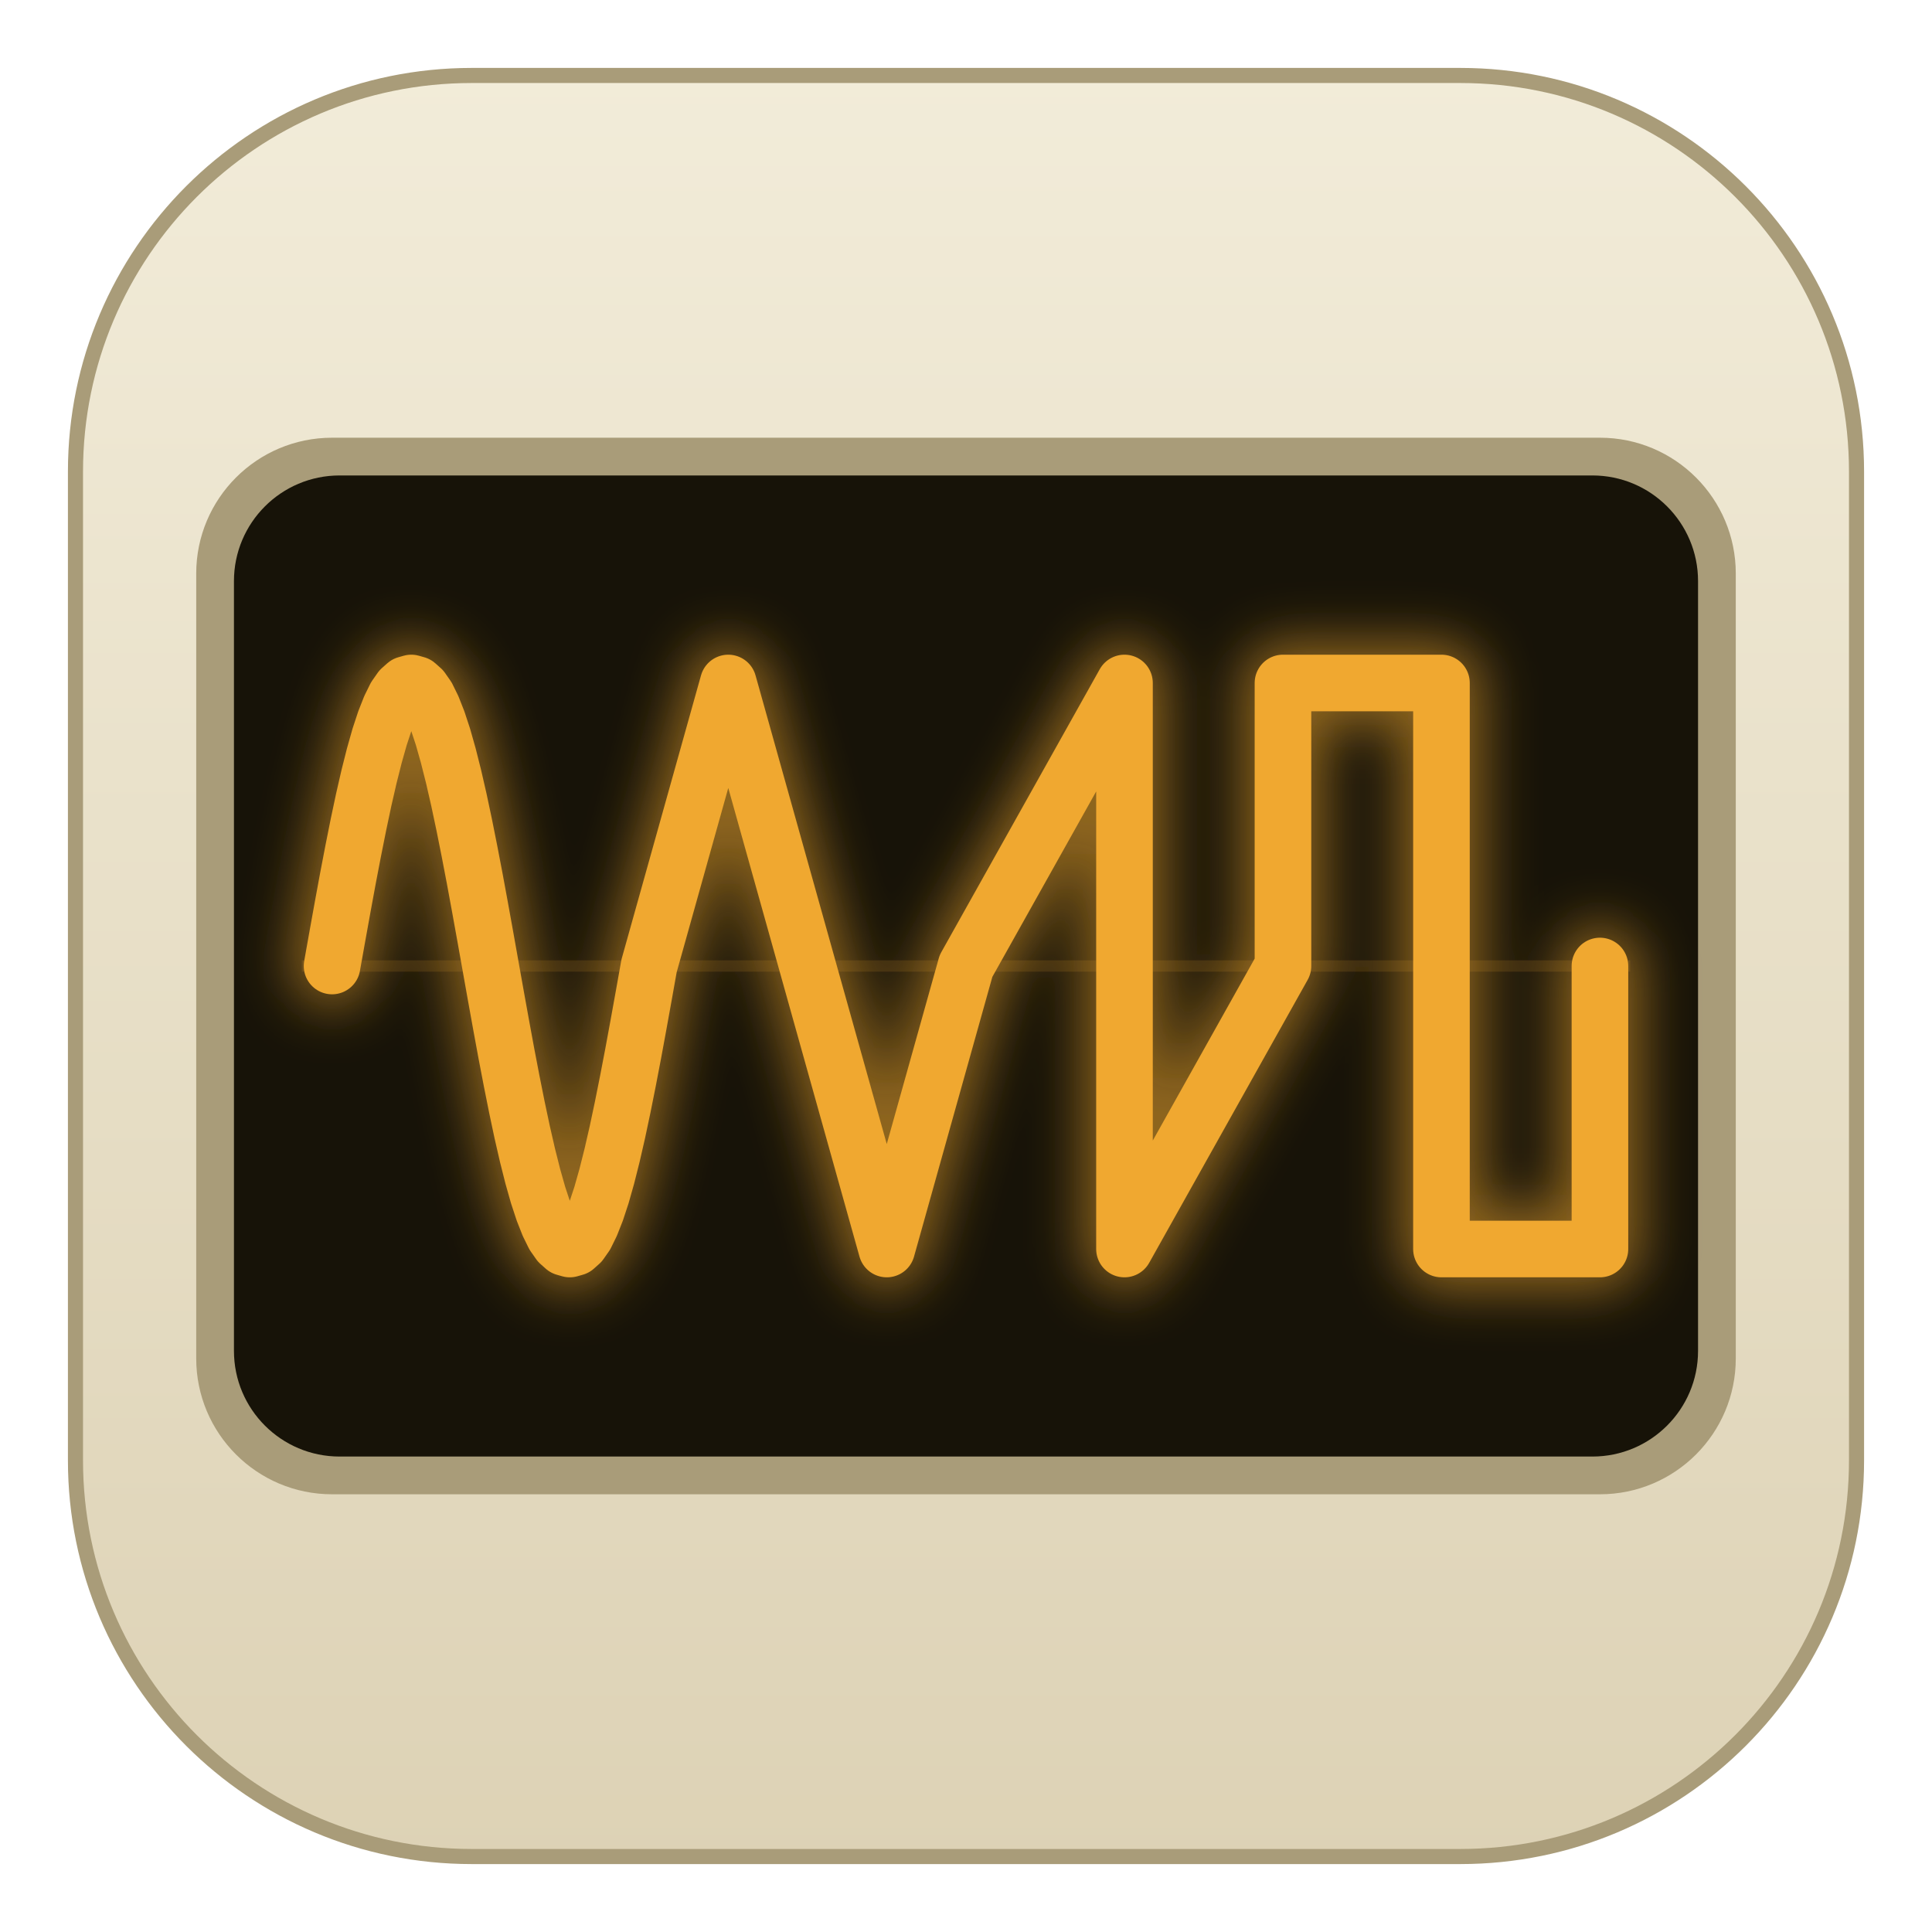
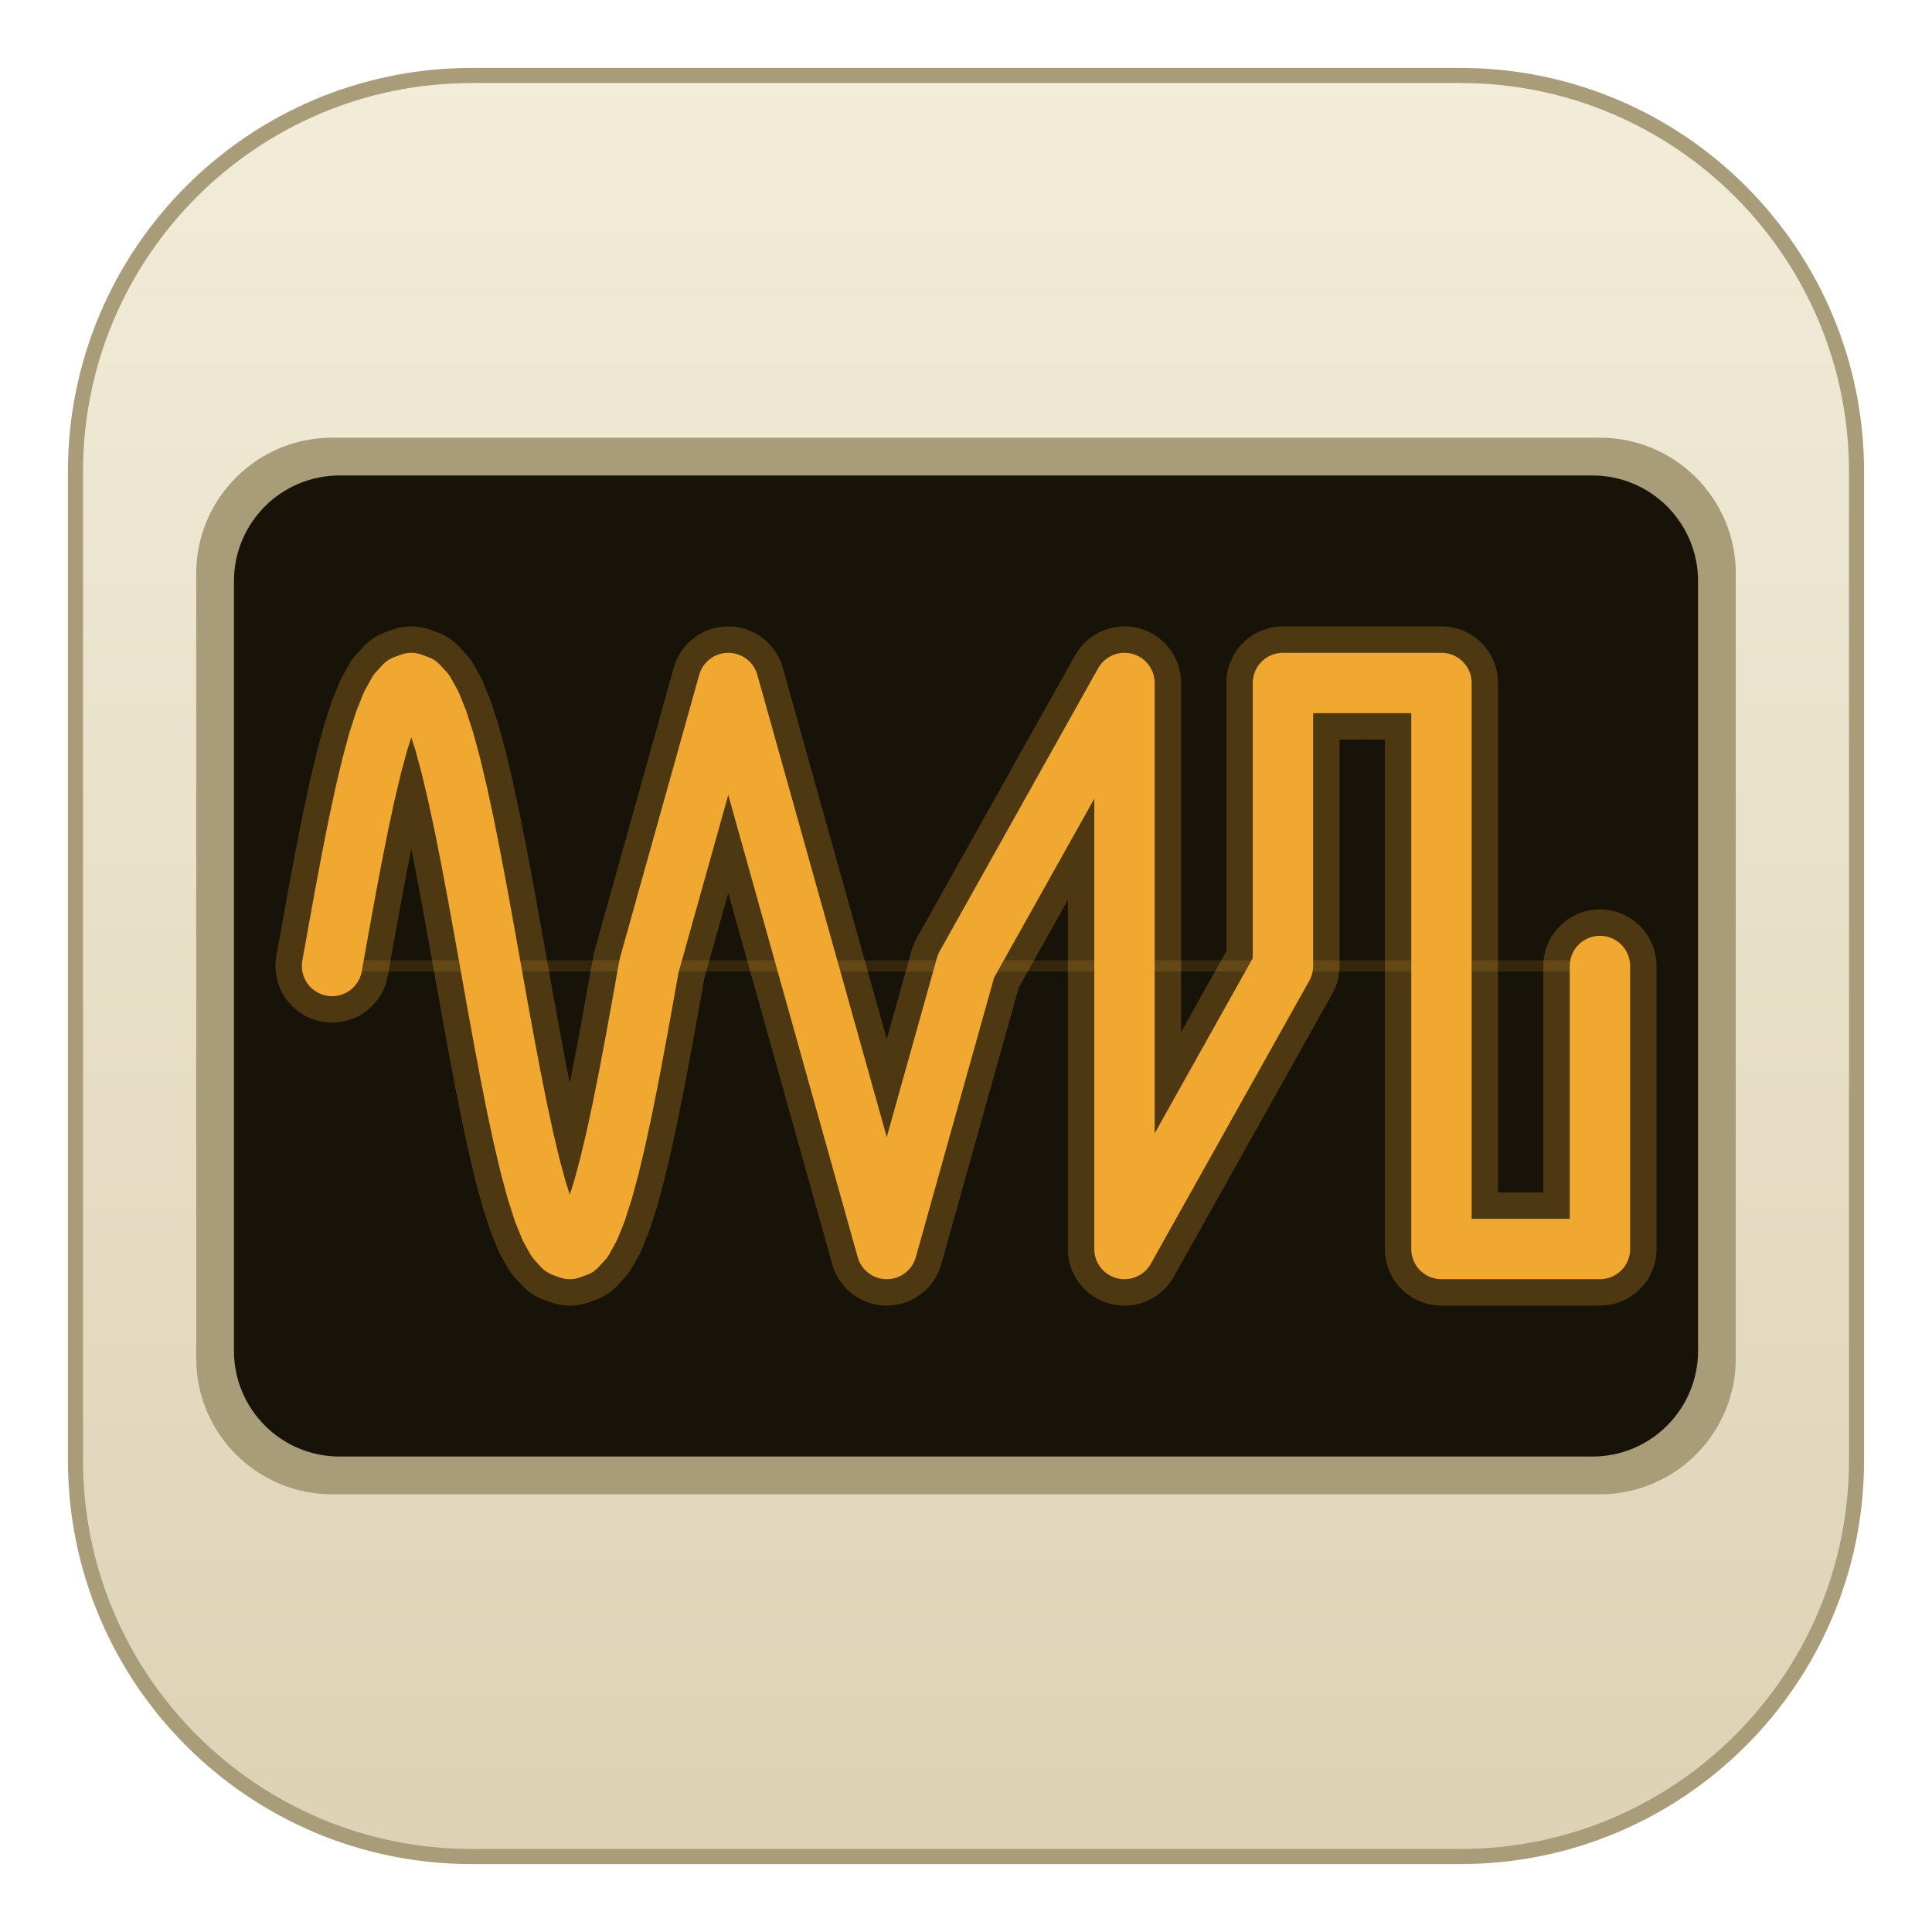
<svg xmlns="http://www.w3.org/2000/svg" viewBox="0 0 1024 1024" width="1024" height="1024">
  <defs>
    <linearGradient id="chassis" x1="0" y1="0" x2="0" y2="1">
      <stop offset="0" stop-color="#f2ecd9" />
      <stop offset="1" stop-color="#ddd2b5" />
    </linearGradient>
-     <filter id="glow" x="-20%" y="-40%" width="140%" height="180%">
-       <feGaussianBlur stdDeviation="14" />
-     </filter>
  </defs>
  <rect x="40" y="40" width="944" height="944" rx="210" fill="url(#chassis)" stroke="#a99c79" stroke-width="8" />
  <rect x="104" y="232" width="816" height="560" rx="72" fill="#a99c79" />
  <rect x="124" y="252" width="776" height="520" rx="56" fill="#171308" />
-   <line x1="160" y1="512" x2="864" y2="512" stroke="#f0a830" stroke-opacity="0.14" stroke-width="6" />
-   <path d="M 176.0 512.0 L 178.8 496.3 L 181.6 480.8 L 184.4 465.6 L 187.2 451.0 L 190.0 437.0 L 192.8 423.8 L 195.6 411.6 L 198.4 400.5 L 201.2 390.6 L 204.0 382.1 L 206.8 375.0 L 209.6 369.3 L 212.4 365.3 L 215.2 362.8 L 218.0 362.0 L 220.8 362.8 L 223.6 365.3 L 226.4 369.3 L 229.2 375.0 L 232.0 382.1 L 234.8 390.6 L 237.6 400.5 L 240.4 411.6 L 243.2 423.8 L 246.0 437.0 L 248.8 451.0 L 251.6 465.6 L 254.4 480.8 L 257.2 496.3 L 260.0 512.0 L 262.8 527.7 L 265.6 543.2 L 268.4 558.4 L 271.2 573.0 L 274.0 587.0 L 276.8 600.2 L 279.6 612.4 L 282.4 623.5 L 285.2 633.4 L 288.0 641.9 L 290.8 649.0 L 293.6 654.7 L 296.4 658.7 L 299.2 661.2 L 302.0 662.0 L 304.8 661.2 L 307.6 658.7 L 310.4 654.7 L 313.2 649.0 L 316.0 641.9 L 318.8 633.4 L 321.6 623.5 L 324.4 612.4 L 327.2 600.2 L 330.0 587.0 L 332.8 573.0 L 335.6 558.4 L 338.4 543.2 L 341.2 527.7 L 344.0 512.0 L 386.0 362.0 L 470.0 662.0 L 512.0 512.0 L 596.0 362.0 L 596.0 662.0 L 680.0 512.0 L 680.0 362.0 L 764.0 362.0 L 764.0 662.0 L 848.0 662.0 L 848.0 512.0" fill="none" stroke="#f0a830" stroke-opacity="0.55" stroke-width="44" stroke-linejoin="round" stroke-linecap="round" filter="url(#glow)" />
-   <path d="M 176.0 512.0 L 178.8 496.3 L 181.6 480.8 L 184.4 465.6 L 187.2 451.0 L 190.0 437.0 L 192.8 423.8 L 195.6 411.6 L 198.4 400.5 L 201.2 390.6 L 204.0 382.1 L 206.8 375.0 L 209.6 369.3 L 212.4 365.3 L 215.2 362.8 L 218.0 362.0 L 220.8 362.8 L 223.6 365.3 L 226.4 369.3 L 229.2 375.0 L 232.0 382.1 L 234.8 390.6 L 237.6 400.5 L 240.4 411.6 L 243.2 423.8 L 246.0 437.0 L 248.8 451.0 L 251.6 465.6 L 254.4 480.8 L 257.2 496.3 L 260.0 512.0 L 262.8 527.7 L 265.6 543.2 L 268.4 558.4 L 271.2 573.0 L 274.0 587.0 L 276.8 600.2 L 279.6 612.4 L 282.4 623.5 L 285.2 633.4 L 288.0 641.9 L 290.8 649.0 L 293.6 654.7 L 296.4 658.7 L 299.2 661.2 L 302.0 662.0 L 304.8 661.2 L 307.6 658.7 L 310.4 654.7 L 313.2 649.0 L 316.0 641.9 L 318.8 633.4 L 321.6 623.5 L 324.4 612.4 L 327.2 600.2 L 330.0 587.0 L 332.8 573.0 L 335.6 558.4 L 338.4 543.2 L 341.2 527.7 L 344.0 512.0 L 386.0 362.0 L 470.0 662.0 L 512.0 512.0 L 596.0 362.0 L 596.0 662.0 L 680.0 512.0 L 680.0 362.0 L 764.0 362.0 L 764.0 662.0 L 848.0 662.0 L 848.0 512.0" fill="none" stroke="#f0a830" stroke-width="30" stroke-linejoin="round" stroke-linecap="round" />
+   <path d="M 160 512 L 864 512" stroke="#f0a830" stroke-opacity="0.14" stroke-width="6" />
+   <path d="M 176.00 512.00 L 179.50 492.42 L 183.00 473.18 L 186.50 454.60 L 190.00 437.00 L 193.50 420.69 L 197.00 405.93 L 200.50 393.00 L 204.00 382.10 L 207.50 373.42 L 211.00 367.11 L 214.50 363.28 L 218.00 362.00 L 221.50 363.28 L 225.00 367.11 L 228.50 373.42 L 232.00 382.10 L 235.50 393.00 L 239.00 405.93 L 242.50 420.69 L 246.00 437.00 L 249.50 454.60 L 253.00 473.18 L 256.50 492.42 L 260.00 512.00 L 263.50 531.58 L 267.00 550.82 L 270.50 569.40 L 274.00 587.00 L 277.50 603.31 L 281.00 618.07 L 284.50 631.00 L 288.00 641.90 L 291.50 650.58 L 295.00 656.89 L 298.50 660.72 L 302.00 662.00 L 305.50 660.72 L 309.00 656.89 L 312.50 650.58 L 316.00 641.90 L 319.50 631.00 L 323.00 618.07 L 326.50 603.31 L 330.00 587.00 L 333.50 569.40 L 337.00 550.82 L 340.50 531.58 L 344.00 512.00 L 386.00 362.00 L 470.00 662.00 L 512.00 512.00 L 596.00 362.00 L 596.00 662.00 L 680.00 512.00 L 680.00 362.00 L 764.00 362.00 L 764.00 662.00 L 848.00 662.00 L 848.00 512.00" fill="none" stroke="#f0a830" stroke-opacity="0.25" stroke-width="60" stroke-linejoin="round" stroke-linecap="round" />
+   <path d="M 176.00 512.00 L 179.50 492.42 L 183.00 473.18 L 186.50 454.60 L 190.00 437.00 L 193.50 420.69 L 197.00 405.93 L 200.50 393.00 L 204.00 382.10 L 207.50 373.42 L 211.00 367.11 L 214.50 363.28 L 218.00 362.00 L 221.50 363.28 L 225.00 367.11 L 228.50 373.42 L 232.00 382.10 L 235.50 393.00 L 239.00 405.93 L 242.50 420.69 L 246.00 437.00 L 249.50 454.60 L 253.00 473.18 L 256.50 492.42 L 260.00 512.00 L 263.50 531.58 L 267.00 550.82 L 270.50 569.40 L 274.00 587.00 L 277.50 603.31 L 281.00 618.07 L 284.50 631.00 L 288.00 641.90 L 291.50 650.58 L 295.00 656.89 L 298.50 660.72 L 302.00 662.00 L 305.50 660.72 L 309.00 656.89 L 312.50 650.58 L 316.00 641.90 L 319.50 631.00 L 323.00 618.07 L 326.50 603.31 L 330.00 587.00 L 333.50 569.40 L 337.00 550.82 L 340.50 531.58 L 344.00 512.00 L 386.00 362.00 L 470.00 662.00 L 512.00 512.00 L 596.00 362.00 L 596.00 662.00 L 680.00 512.00 L 680.00 362.00 L 764.00 362.00 L 764.00 662.00 L 848.00 662.00 L 848.00 512.00" fill="none" stroke="#f0a830" stroke-width="32" stroke-linejoin="round" stroke-linecap="round" />
</svg>
